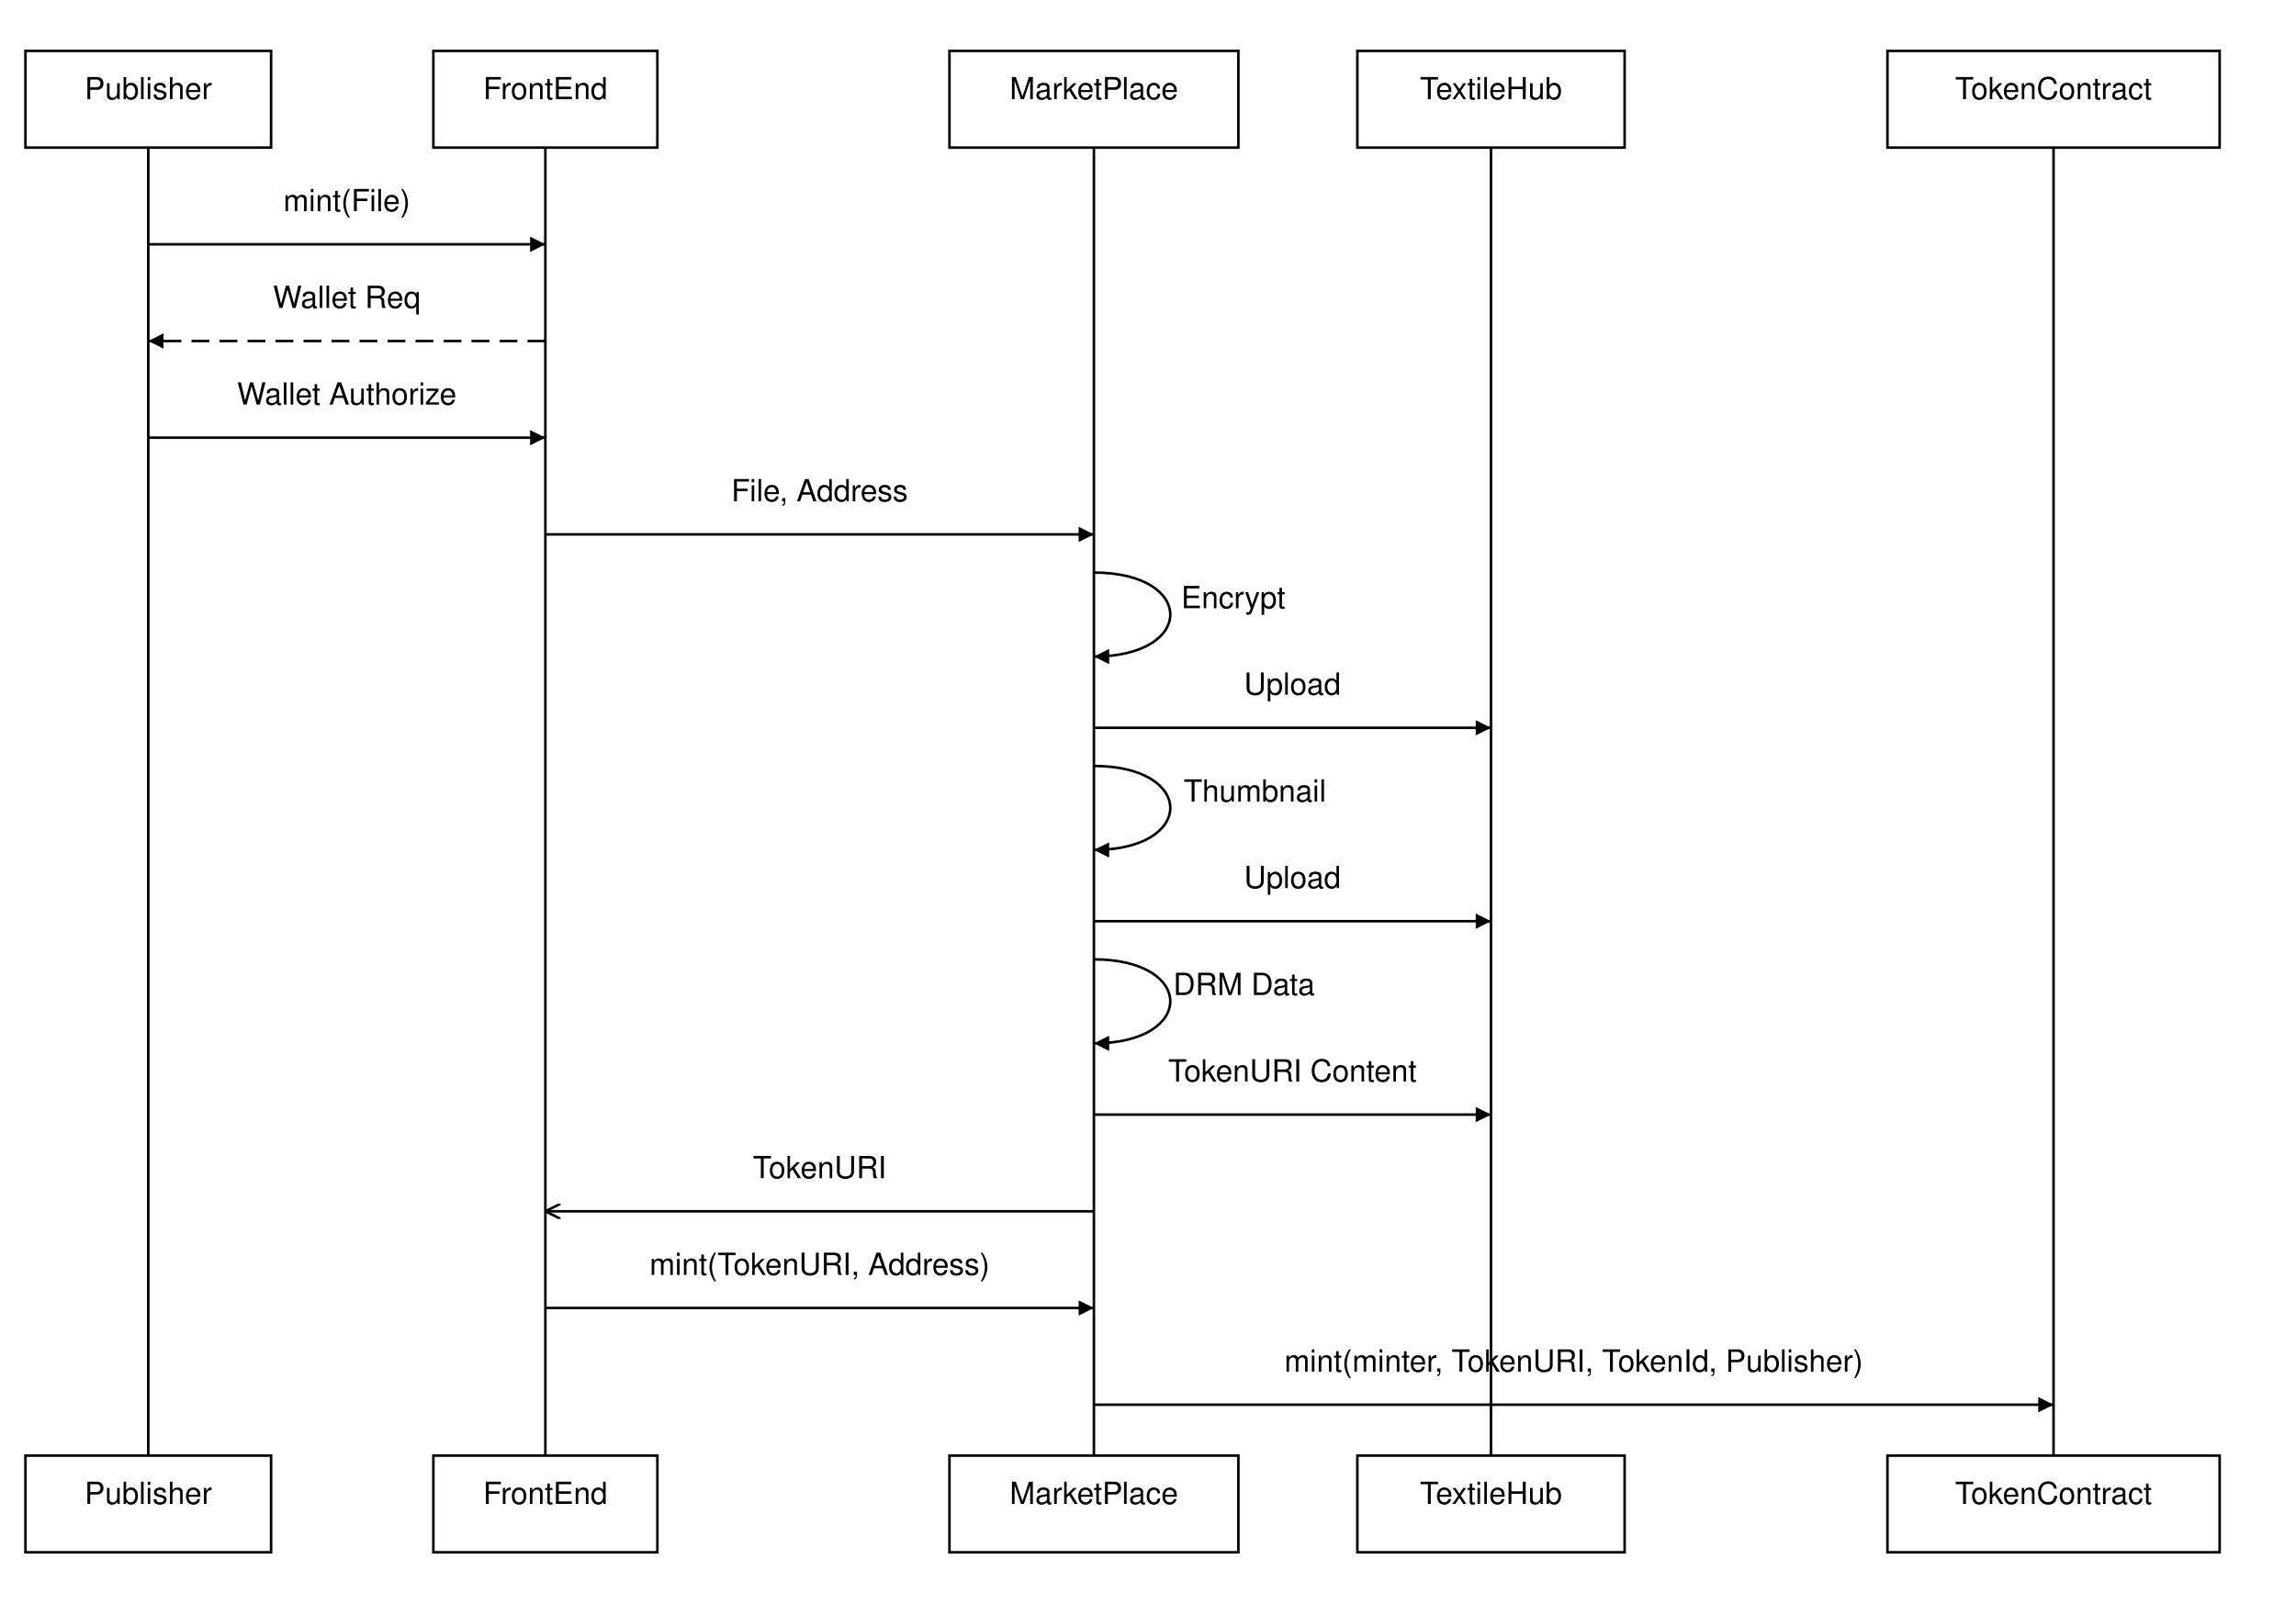
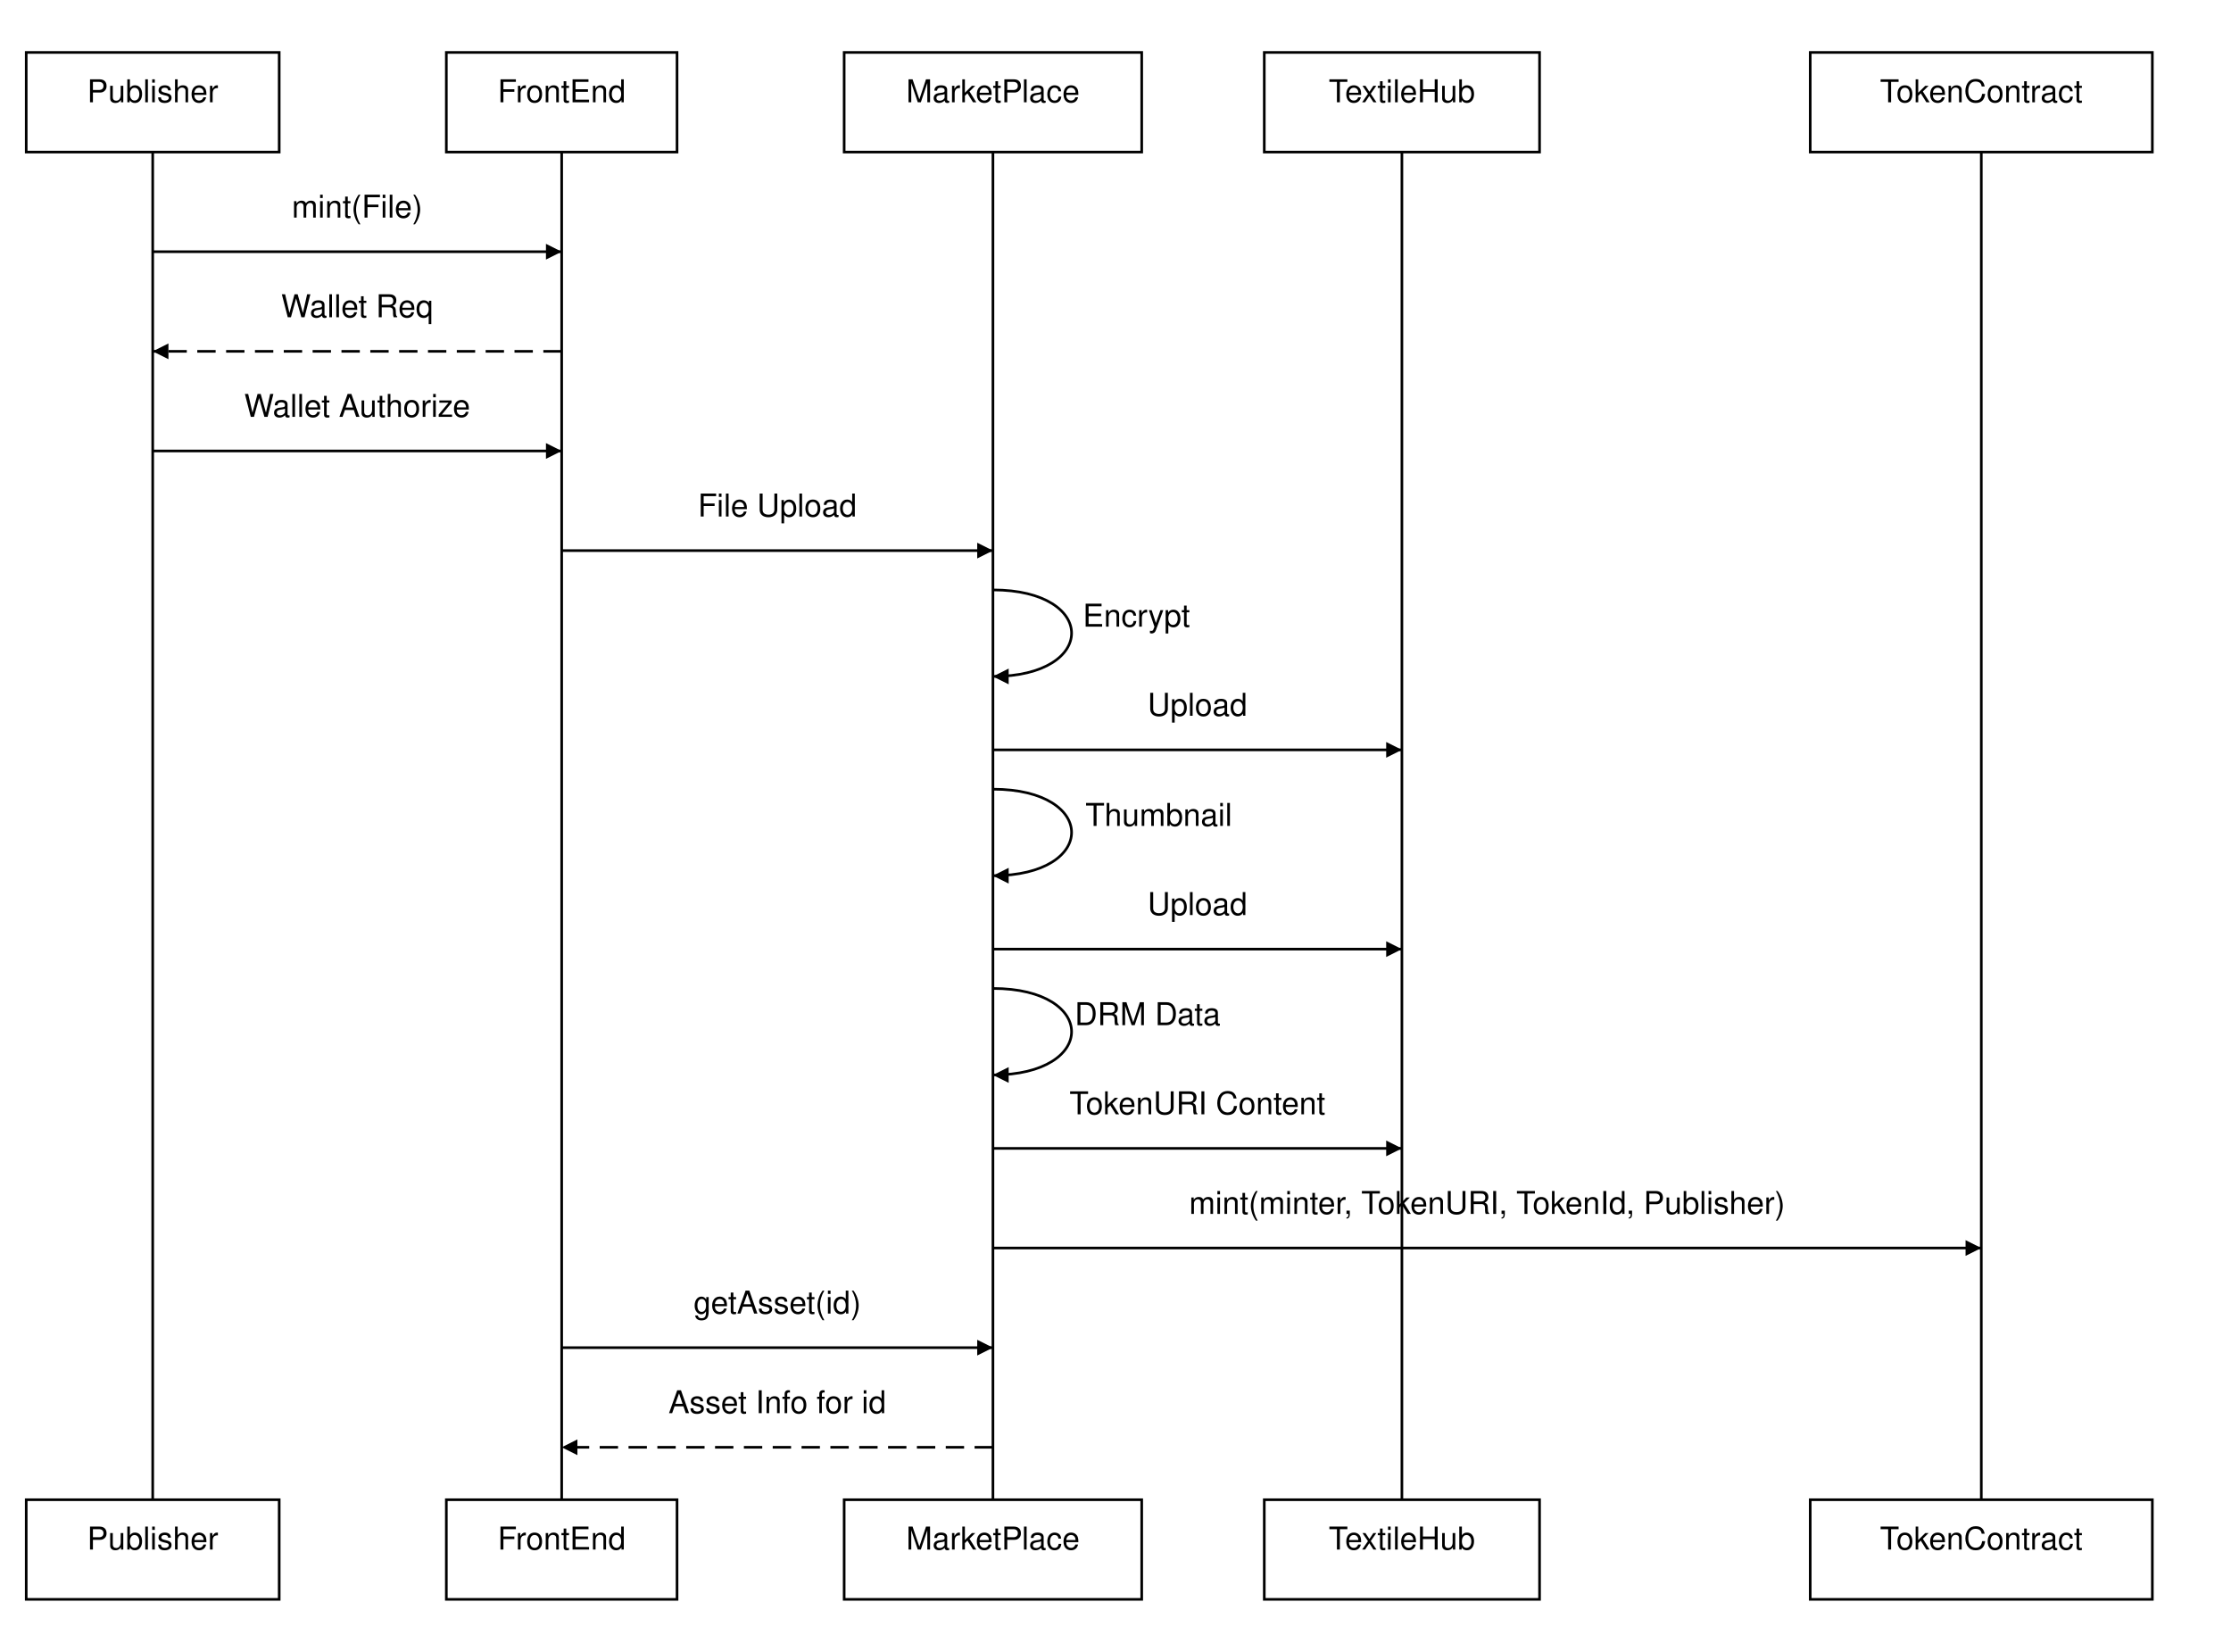
- <svg xmlns="http://www.w3.org/2000/svg" width="902" height="630">
+ <svg xmlns="http://www.w3.org/2000/svg" width="851" height="630">
  <defs>
    <marker id="arrow-filled" refX="6" refY="3" markerWidth="6" markerHeight="6" orient="auto">
      <path d="M0,0 6,3 0,6z" style="stroke: none; fill: black;" />
    </marker>
    <marker id="arrow-open" refX="6" refY="3" markerWidth="6" markerHeight="6" orient="auto">
      <path d="M0,0 6,3 0,6" style="stroke-width: 1; fill: none; stroke: black;" />
    </marker>
  </defs>
  <rect width="96.5" height="38" style="stroke-width: 1; fill: none; stroke: black;" x="10" y="20" />
  <g>
    <text fill="black" font-family="Helvetica,sans-Serif" x="58.25" y="39" style="text-anchor: middle; alignment-baseline: central;">Publisher</text>
  </g>
  <rect width="96.5" height="38" style="stroke-width: 1; fill: none; stroke: black;" x="10" y="572" />
  <g>
    <text fill="black" font-family="Helvetica,sans-Serif" x="58.25" y="591" style="text-anchor: middle; alignment-baseline: central;">Publisher</text>
  </g>
  <path d="M58.25,58 v514" style="stroke-width: 1; fill: none; stroke: black;" />
  <rect width="88" height="38" style="stroke-width: 1; fill: none; stroke: black;" x="170.25" y="20" />
  <g>
    <text fill="black" font-family="Helvetica,sans-Serif" x="214.25" y="39" style="text-anchor: middle; alignment-baseline: central;">FrontEnd</text>
  </g>
  <rect width="88" height="38" style="stroke-width: 1; fill: none; stroke: black;" x="170.25" y="572" />
  <g>
    <text fill="black" font-family="Helvetica,sans-Serif" x="214.25" y="591" style="text-anchor: middle; alignment-baseline: central;">FrontEnd</text>
  </g>
  <path d="M214.25,58 v514" style="stroke-width: 1; fill: none; stroke: black;" />
-   <rect width="113.5" height="38" style="stroke-width: 1; fill: none; stroke: black;" x="373" y="20" />
+   <rect width="113.5" height="38" style="stroke-width: 1; fill: none; stroke: black;" x="322" y="20" />
  <g>
-     <text fill="black" font-family="Helvetica,sans-Serif" x="429.75" y="39" style="text-anchor: middle; alignment-baseline: central;">MarketPlace</text>
+     <text fill="black" font-family="Helvetica,sans-Serif" x="378.75" y="39" style="text-anchor: middle; alignment-baseline: central;">MarketPlace</text>
  </g>
-   <rect width="113.5" height="38" style="stroke-width: 1; fill: none; stroke: black;" x="373" y="572" />
+   <rect width="113.5" height="38" style="stroke-width: 1; fill: none; stroke: black;" x="322" y="572" />
  <g>
-     <text fill="black" font-family="Helvetica,sans-Serif" x="429.75" y="591" style="text-anchor: middle; alignment-baseline: central;">MarketPlace</text>
+     <text fill="black" font-family="Helvetica,sans-Serif" x="378.75" y="591" style="text-anchor: middle; alignment-baseline: central;">MarketPlace</text>
  </g>
-   <path d="M429.75,58 v514" style="stroke-width: 1; fill: none; stroke: black;" />
-   <rect width="105" height="38" style="stroke-width: 1; fill: none; stroke: black;" x="533.25" y="20" />
+   <path d="M378.75,58 v514" style="stroke-width: 1; fill: none; stroke: black;" />
+   <rect width="105" height="38" style="stroke-width: 1; fill: none; stroke: black;" x="482.25" y="20" />
  <g>
-     <text fill="black" font-family="Helvetica,sans-Serif" x="585.75" y="39" style="text-anchor: middle; alignment-baseline: central;">TextileHub</text>
+     <text fill="black" font-family="Helvetica,sans-Serif" x="534.75" y="39" style="text-anchor: middle; alignment-baseline: central;">TextileHub</text>
  </g>
-   <rect width="105" height="38" style="stroke-width: 1; fill: none; stroke: black;" x="533.25" y="572" />
+   <rect width="105" height="38" style="stroke-width: 1; fill: none; stroke: black;" x="482.25" y="572" />
  <g>
-     <text fill="black" font-family="Helvetica,sans-Serif" x="585.75" y="591" style="text-anchor: middle; alignment-baseline: central;">TextileHub</text>
+     <text fill="black" font-family="Helvetica,sans-Serif" x="534.75" y="591" style="text-anchor: middle; alignment-baseline: central;">TextileHub</text>
  </g>
-   <path d="M585.75,58 v514" style="stroke-width: 1; fill: none; stroke: black;" />
-   <rect width="130.5" height="38" style="stroke-width: 1; fill: none; stroke: black;" x="741.5" y="20" />
+   <path d="M534.75,58 v514" style="stroke-width: 1; fill: none; stroke: black;" />
+   <rect width="130.5" height="38" style="stroke-width: 1; fill: none; stroke: black;" x="690.5" y="20" />
  <g>
-     <text fill="black" font-family="Helvetica,sans-Serif" x="806.75" y="39" style="text-anchor: middle; alignment-baseline: central;">TokenContract</text>
+     <text fill="black" font-family="Helvetica,sans-Serif" x="755.75" y="39" style="text-anchor: middle; alignment-baseline: central;">TokenContract</text>
  </g>
-   <rect width="130.5" height="38" style="stroke-width: 1; fill: none; stroke: black;" x="741.5" y="572" />
+   <rect width="130.5" height="38" style="stroke-width: 1; fill: none; stroke: black;" x="690.5" y="572" />
  <g>
-     <text fill="black" font-family="Helvetica,sans-Serif" x="806.75" y="591" style="text-anchor: middle; alignment-baseline: central;">TokenContract</text>
+     <text fill="black" font-family="Helvetica,sans-Serif" x="755.75" y="591" style="text-anchor: middle; alignment-baseline: central;">TokenContract</text>
  </g>
-   <path d="M806.75,58 v514" style="stroke-width: 1; fill: none; stroke: black;" />
+   <path d="M755.75,58 v514" style="stroke-width: 1; fill: none; stroke: black;" />
  <g>
    <text fill="black" font-family="Helvetica,sans-Serif" x="136.25" y="83" style="text-anchor: middle; alignment-baseline: central;">mint(File)</text>
  </g>
  <path d="M58.25,96 h156" style="stroke-width: 1; fill: none; stroke: black;" marker-end="url(#arrow-filled)" />
  <g>
    <text fill="black" font-family="Helvetica,sans-Serif" x="136.25" y="121" style="text-anchor: middle; alignment-baseline: central;">Wallet Req</text>
  </g>
  <path d="M214.25,134 h-156" style="stroke-width: 1; fill: none; stroke: black;" stroke-dasharray="7,4" marker-end="url(#arrow-filled)" />
  <g>
    <text fill="black" font-family="Helvetica,sans-Serif" x="136.25" y="159" style="text-anchor: middle; alignment-baseline: central;">Wallet Authorize</text>
  </g>
  <path d="M58.25,172 h156" style="stroke-width: 1; fill: none; stroke: black;" marker-end="url(#arrow-filled)" />
  <g>
-     <text fill="black" font-family="Helvetica,sans-Serif" x="322" y="197" style="text-anchor: middle; alignment-baseline: central;">File, Address</text>
+     <text fill="black" font-family="Helvetica,sans-Serif" x="296.5" y="197" style="text-anchor: middle; alignment-baseline: central;">File Upload</text>
  </g>
-   <path d="M214.25,210 h215.5" style="stroke-width: 1; fill: none; stroke: black;" marker-end="url(#arrow-filled)" />
+   <path d="M214.25,210 h164.5" style="stroke-width: 1; fill: none; stroke: black;" marker-end="url(#arrow-filled)" />
  <g>
-     <text fill="black" font-family="Helvetica,sans-Serif" x="484.5" y="239" style="text-anchor: middle; alignment-baseline: central;">Encrypt</text>
+     <text fill="black" font-family="Helvetica,sans-Serif" x="433.5" y="239" style="text-anchor: middle; alignment-baseline: central;">Encrypt</text>
  </g>
-   <path d="M429.75,225 C469.75,225 469.75,258 429.75,258" style="stroke-width: 1; fill: none; stroke: black;" marker-end="url(#arrow-filled)" />
+   <path d="M378.75,225 C418.75,225 418.75,258 378.75,258" style="stroke-width: 1; fill: none; stroke: black;" marker-end="url(#arrow-filled)" />
  <g>
-     <text fill="black" font-family="Helvetica,sans-Serif" x="507.75" y="273" style="text-anchor: middle; alignment-baseline: central;">Upload</text>
+     <text fill="black" font-family="Helvetica,sans-Serif" x="456.75" y="273" style="text-anchor: middle; alignment-baseline: central;">Upload</text>
  </g>
-   <path d="M429.75,286 h156" style="stroke-width: 1; fill: none; stroke: black;" marker-end="url(#arrow-filled)" />
+   <path d="M378.75,286 h156" style="stroke-width: 1; fill: none; stroke: black;" marker-end="url(#arrow-filled)" />
  <g>
-     <text fill="black" font-family="Helvetica,sans-Serif" x="493" y="315" style="text-anchor: middle; alignment-baseline: central;">Thumbnail</text>
+     <text fill="black" font-family="Helvetica,sans-Serif" x="442" y="315" style="text-anchor: middle; alignment-baseline: central;">Thumbnail</text>
  </g>
-   <path d="M429.75,301 C469.75,301 469.75,334 429.75,334" style="stroke-width: 1; fill: none; stroke: black;" marker-end="url(#arrow-filled)" />
+   <path d="M378.75,301 C418.75,301 418.75,334 378.75,334" style="stroke-width: 1; fill: none; stroke: black;" marker-end="url(#arrow-filled)" />
  <g>
-     <text fill="black" font-family="Helvetica,sans-Serif" x="507.75" y="349" style="text-anchor: middle; alignment-baseline: central;">Upload</text>
+     <text fill="black" font-family="Helvetica,sans-Serif" x="456.75" y="349" style="text-anchor: middle; alignment-baseline: central;">Upload</text>
  </g>
-   <path d="M429.75,362 h156" style="stroke-width: 1; fill: none; stroke: black;" marker-end="url(#arrow-filled)" />
+   <path d="M378.75,362 h156" style="stroke-width: 1; fill: none; stroke: black;" marker-end="url(#arrow-filled)" />
  <g>
-     <text fill="black" font-family="Helvetica,sans-Serif" x="488.75" y="391" style="text-anchor: middle; alignment-baseline: central;">DRM Data</text>
+     <text fill="black" font-family="Helvetica,sans-Serif" x="437.75" y="391" style="text-anchor: middle; alignment-baseline: central;">DRM Data</text>
  </g>
-   <path d="M429.75,377 C469.75,377 469.75,410 429.75,410" style="stroke-width: 1; fill: none; stroke: black;" marker-end="url(#arrow-filled)" />
+   <path d="M378.75,377 C418.75,377 418.75,410 378.75,410" style="stroke-width: 1; fill: none; stroke: black;" marker-end="url(#arrow-filled)" />
  <g>
-     <text fill="black" font-family="Helvetica,sans-Serif" x="507.75" y="425" style="text-anchor: middle; alignment-baseline: central;">TokenURI Content</text>
+     <text fill="black" font-family="Helvetica,sans-Serif" x="456.75" y="425" style="text-anchor: middle; alignment-baseline: central;">TokenURI Content</text>
  </g>
-   <path d="M429.75,438 h156" style="stroke-width: 1; fill: none; stroke: black;" marker-end="url(#arrow-filled)" />
+   <path d="M378.75,438 h156" style="stroke-width: 1; fill: none; stroke: black;" marker-end="url(#arrow-filled)" />
  <g>
-     <text fill="black" font-family="Helvetica,sans-Serif" x="322" y="463" style="text-anchor: middle; alignment-baseline: central;">TokenURI</text>
+     <text fill="black" font-family="Helvetica,sans-Serif" x="567.25" y="463" style="text-anchor: middle; alignment-baseline: central;">mint(minter, TokenURI, TokenId, Publisher)</text>
  </g>
-   <path d="M429.75,476 h-215.5" style="stroke-width: 1; fill: none; stroke: black;" marker-end="url(#arrow-open)" />
+   <path d="M378.75,476 h377" style="stroke-width: 1; fill: none; stroke: black;" marker-end="url(#arrow-filled)" />
  <g>
-     <text fill="black" font-family="Helvetica,sans-Serif" x="322" y="501" style="text-anchor: middle; alignment-baseline: central;">mint(TokenURI, Address)</text>
+     <text fill="black" font-family="Helvetica,sans-Serif" x="296.5" y="501" style="text-anchor: middle; alignment-baseline: central;">getAsset(id)</text>
  </g>
-   <path d="M214.25,514 h215.5" style="stroke-width: 1; fill: none; stroke: black;" marker-end="url(#arrow-filled)" />
+   <path d="M214.25,514 h164.5" style="stroke-width: 1; fill: none; stroke: black;" marker-end="url(#arrow-filled)" />
  <g>
-     <text fill="black" font-family="Helvetica,sans-Serif" x="618.25" y="539" style="text-anchor: middle; alignment-baseline: central;">mint(minter, TokenURI, TokenId, Publisher)</text>
+     <text fill="black" font-family="Helvetica,sans-Serif" x="296.5" y="539" style="text-anchor: middle; alignment-baseline: central;">Asset Info for id</text>
  </g>
-   <path d="M429.75,552 h377" style="stroke-width: 1; fill: none; stroke: black;" marker-end="url(#arrow-filled)" />
+   <path d="M378.75,552 h-164.5" style="stroke-width: 1; fill: none; stroke: black;" stroke-dasharray="7,4" marker-end="url(#arrow-filled)" />
</svg>
